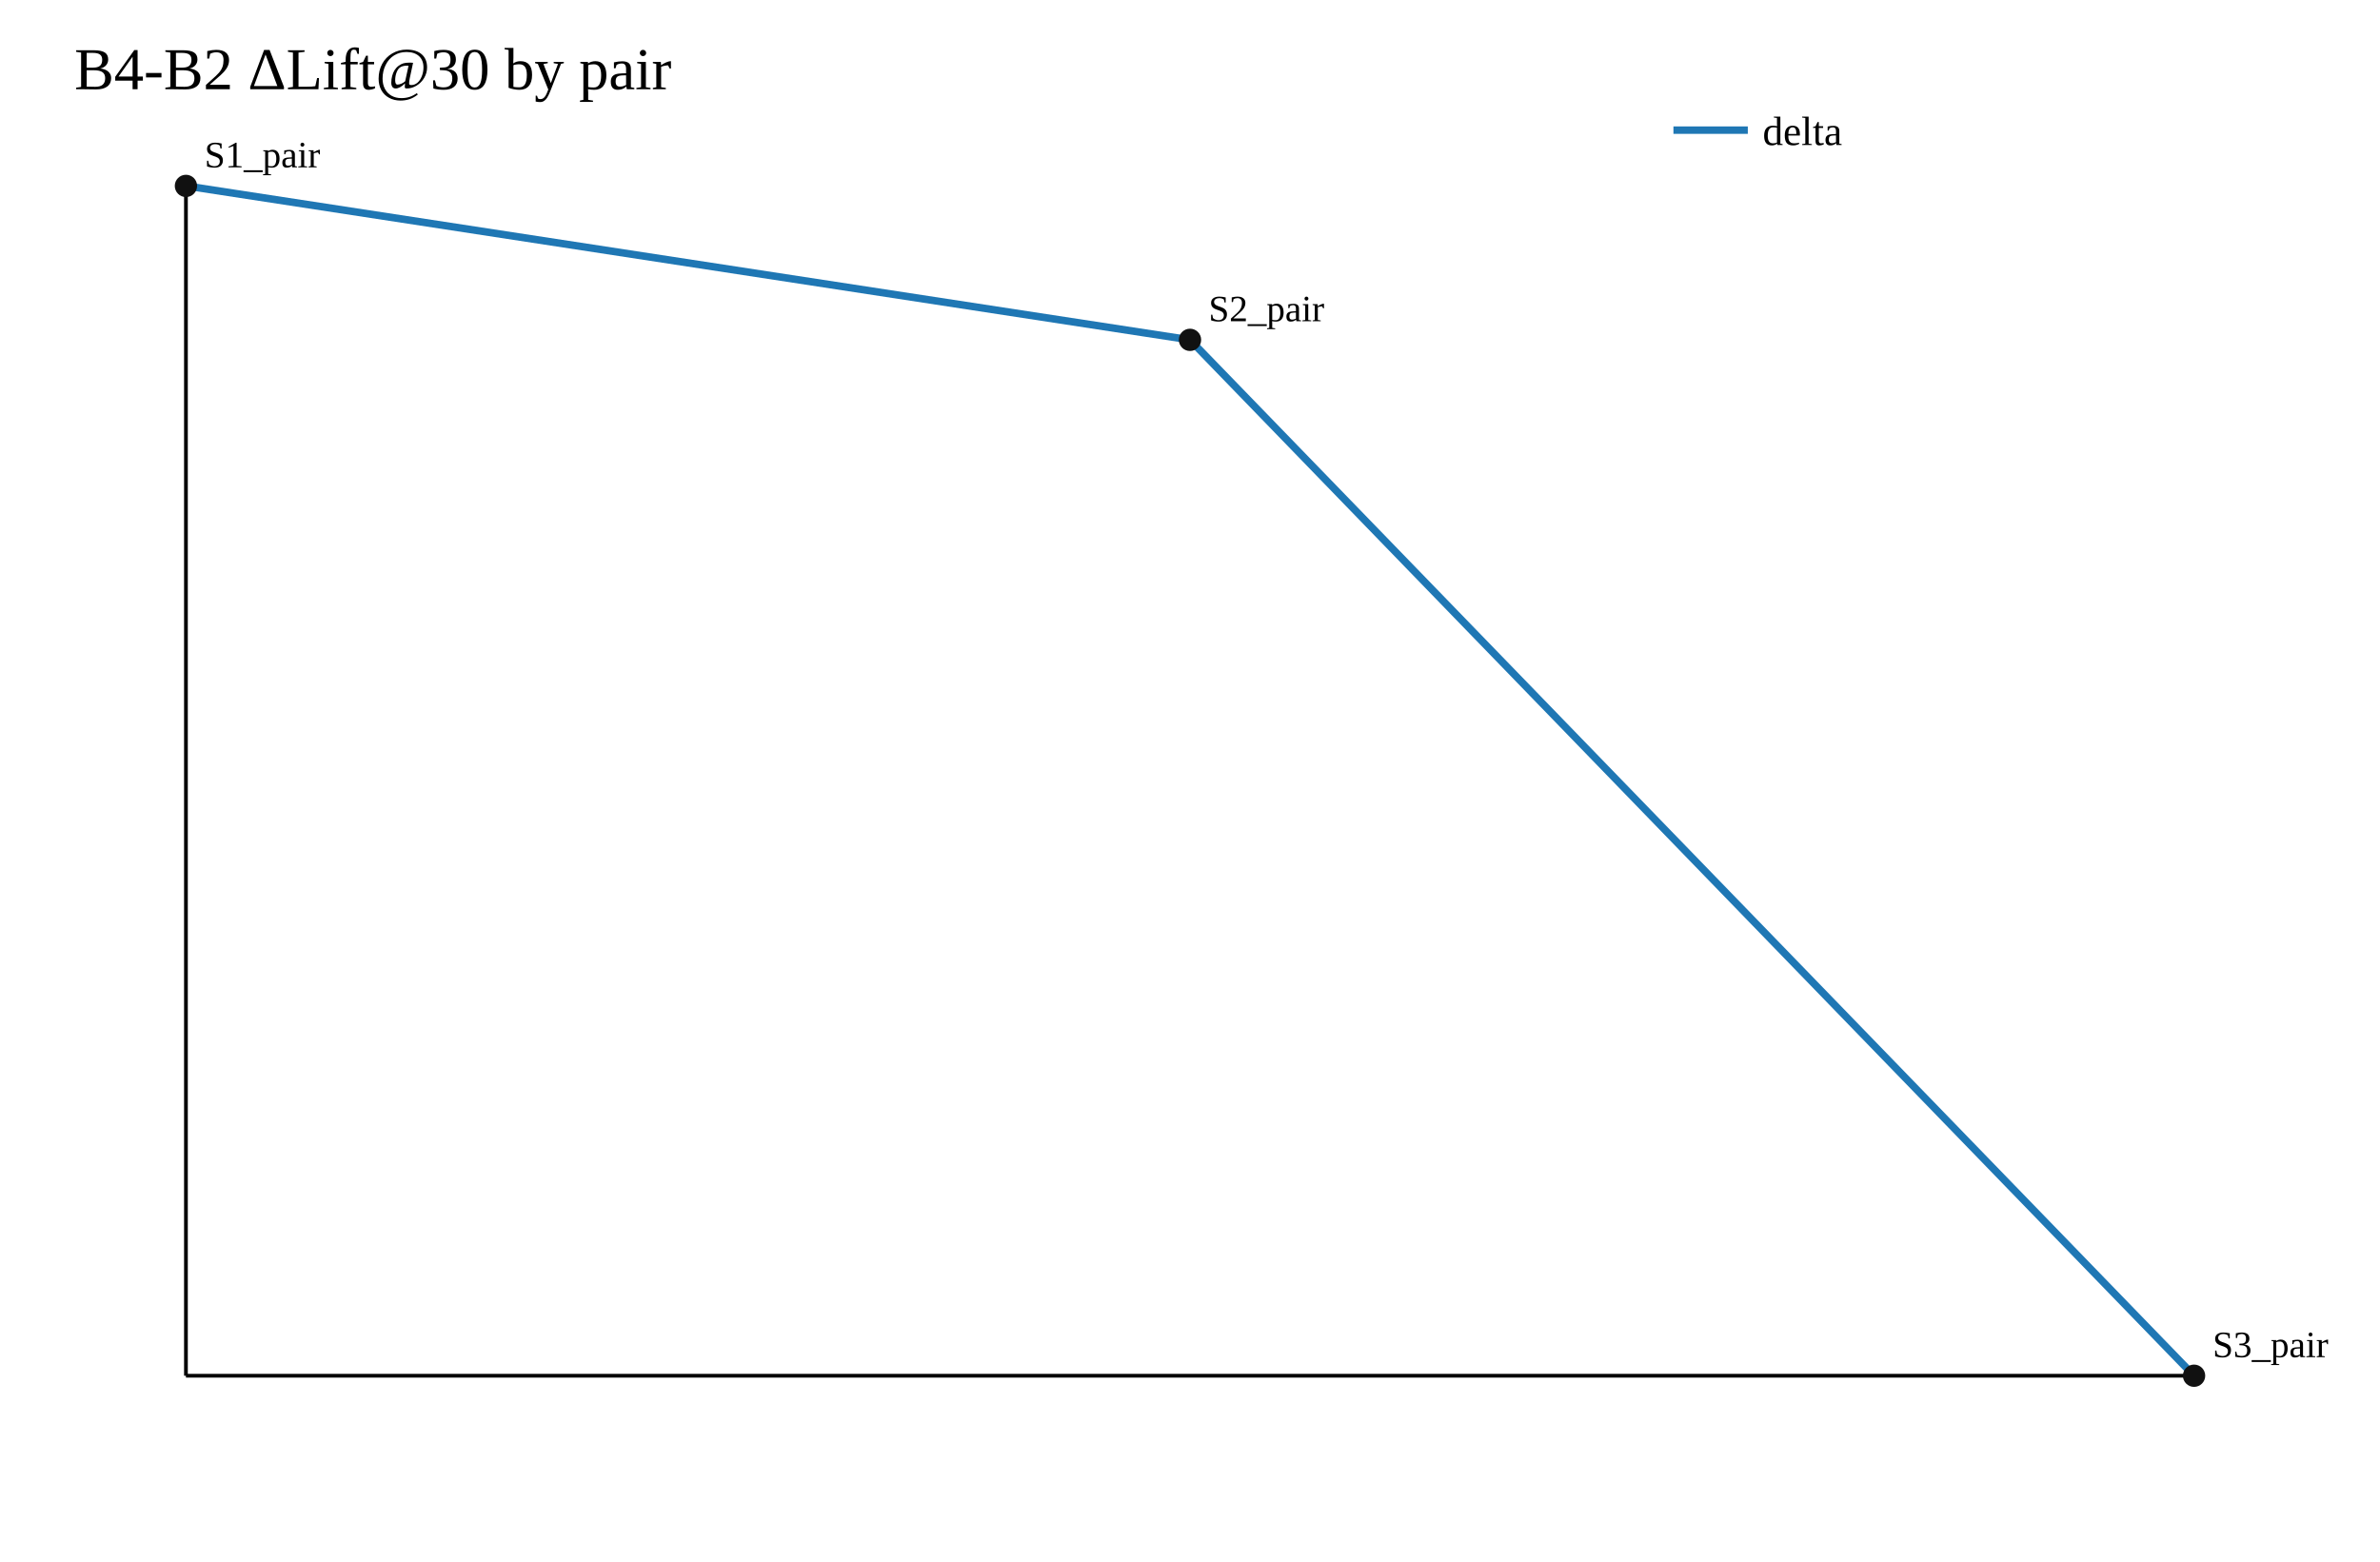
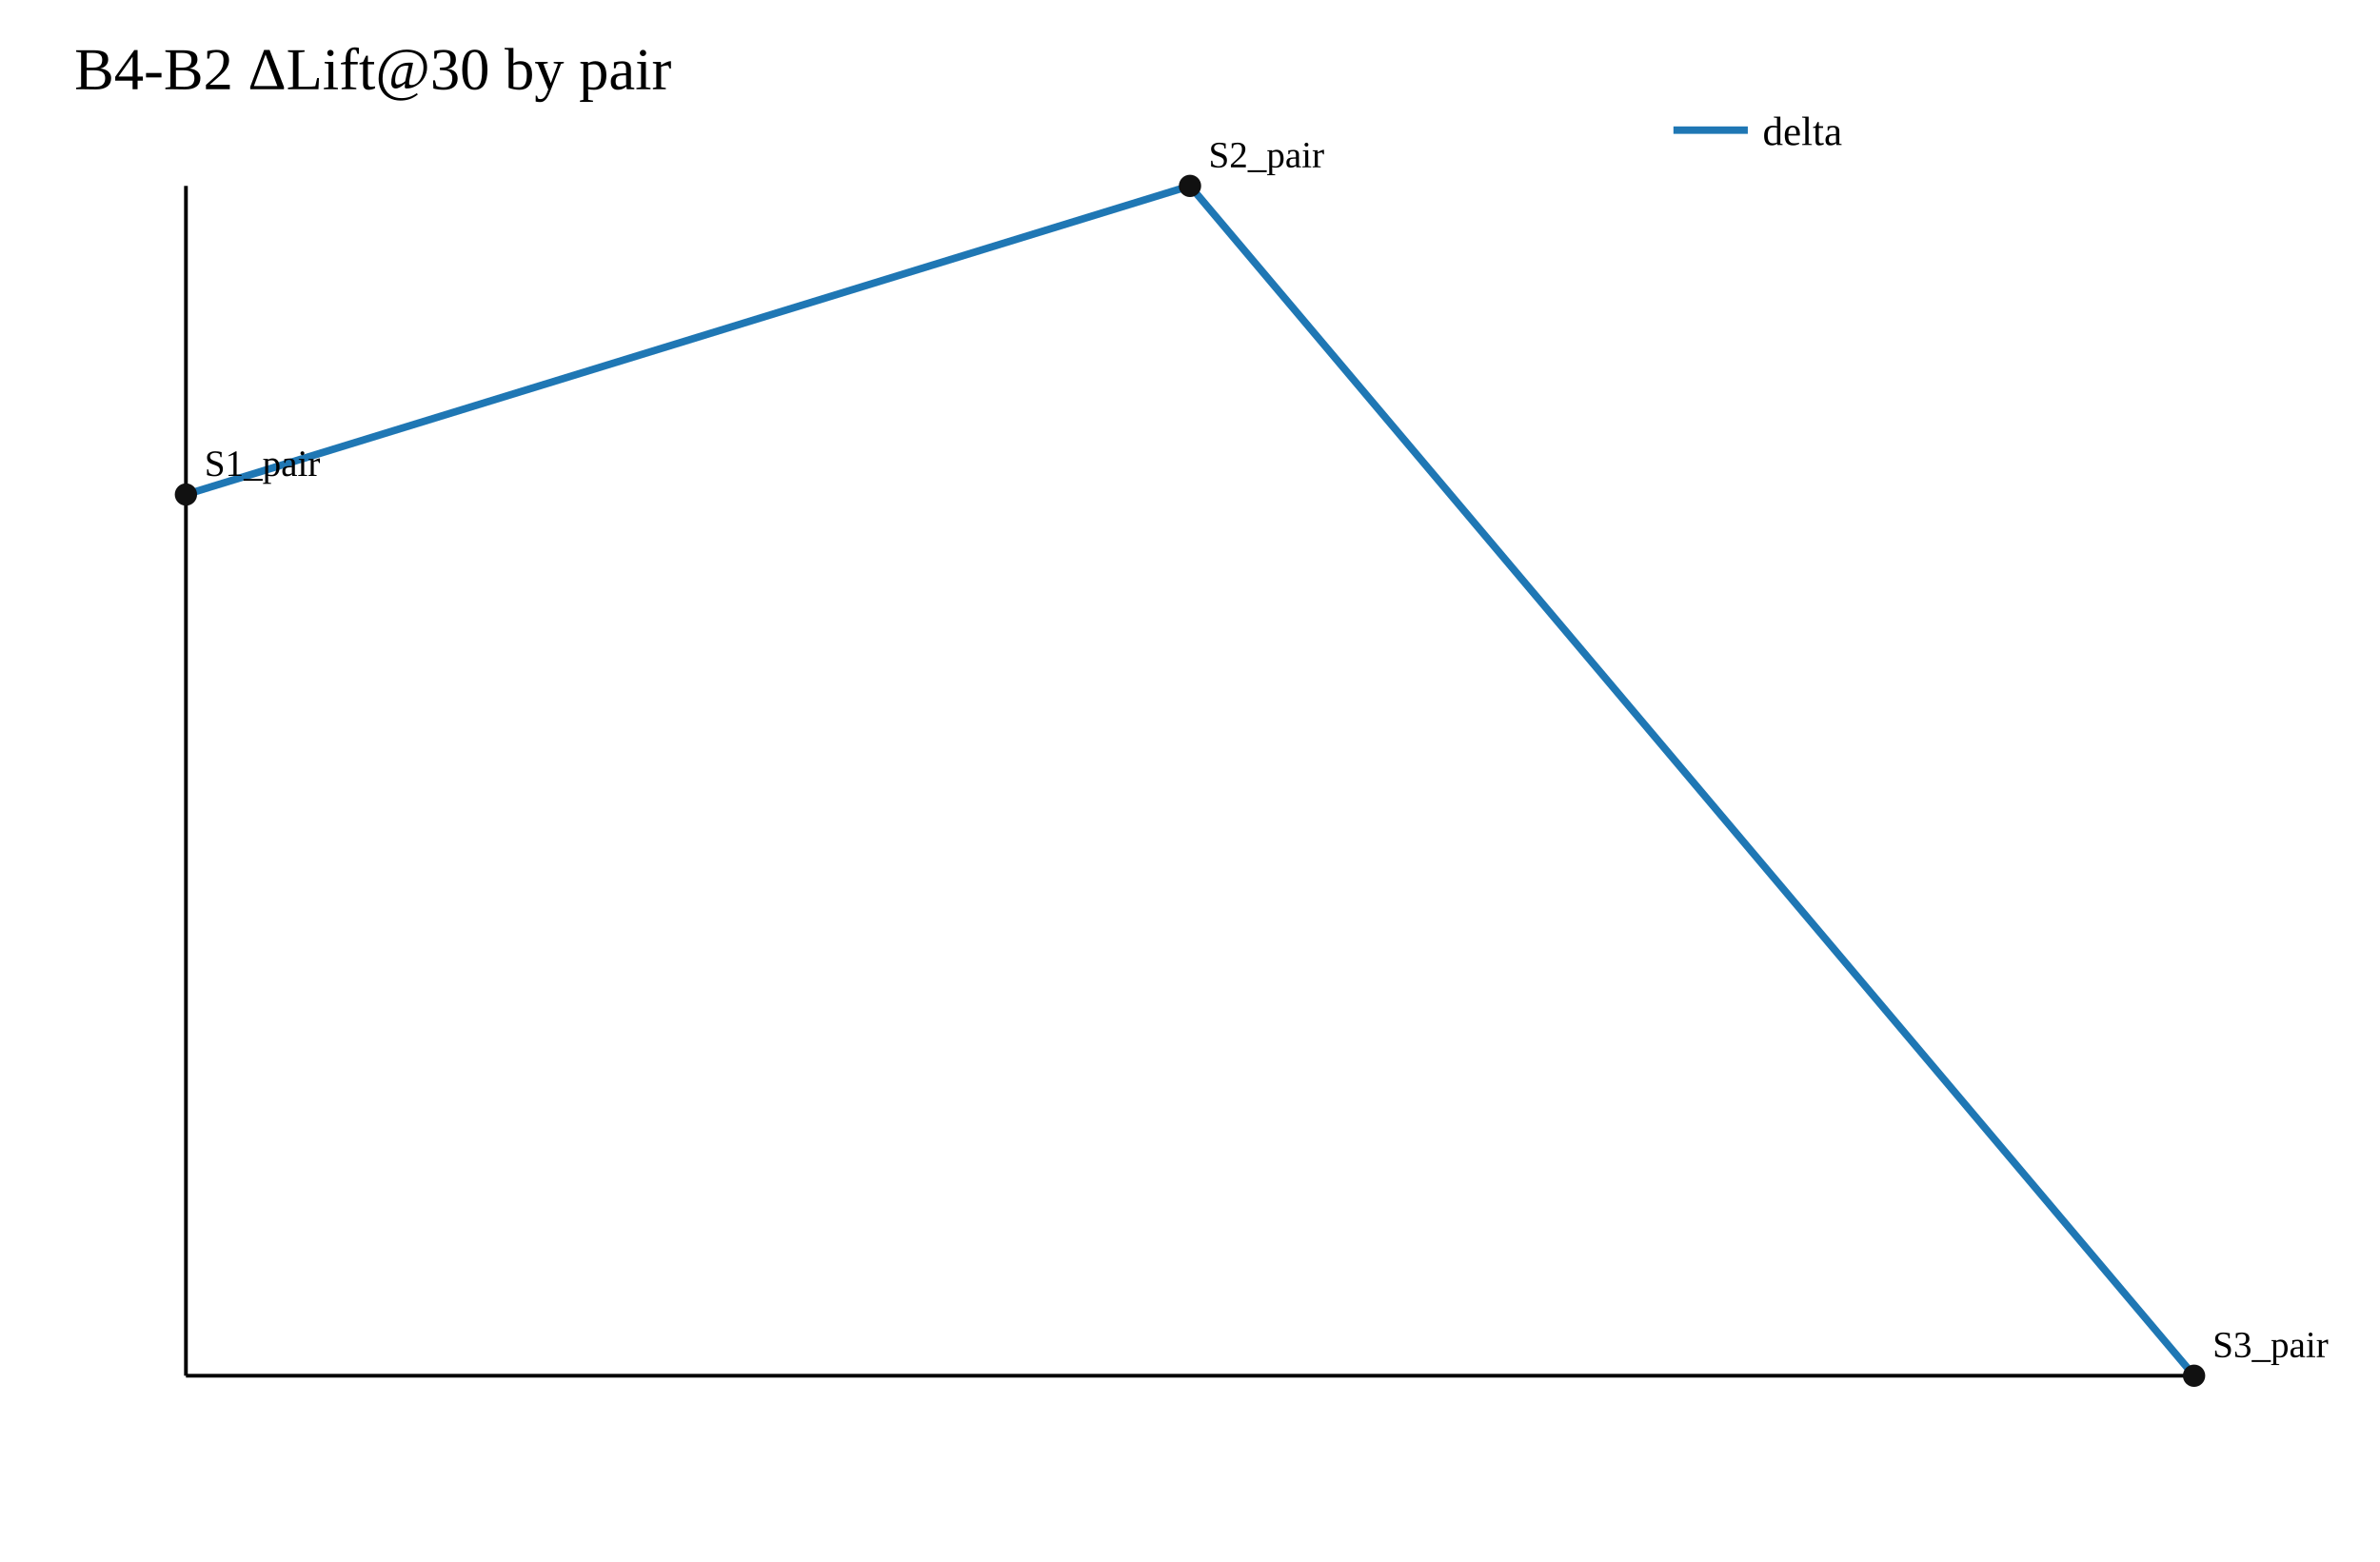
<svg xmlns="http://www.w3.org/2000/svg" width="640" height="420">
  <text x="20" y="24" font-size="16">B4-B2 ΔLift@30 by pair</text>
  <line x1="50" y1="370" x2="590" y2="370" stroke="black" />
  <line x1="50" y1="370" x2="50" y2="50" stroke="black" />
-   <polyline fill="none" stroke="#1f77b4" stroke-width="2" points="50.0,50.0 320.0,91.4 590.0,370.0" />
+   <polyline fill="none" stroke="#1f77b4" stroke-width="2" points="50.0,133.0 320.0,50.0 590.0,370.0" />
  <line x1="450" y1="35" x2="470" y2="35" stroke="#1f77b4" stroke-width="2" />
  <text x="474" y="39" font-size="11">delta</text>
-   <circle cx="50.0" cy="50.0" r="3" fill="#111" />
-   <text x="55.0" y="45.0" font-size="10">S1_pair</text>
-   <circle cx="320.0" cy="91.4" r="3" fill="#111" />
-   <text x="325.0" y="86.4" font-size="10">S2_pair</text>
+   <circle cx="50.0" cy="133.0" r="3" fill="#111" />
+   <text x="55.0" y="128.0" font-size="10">S1_pair</text>
+   <circle cx="320.0" cy="50.0" r="3" fill="#111" />
+   <text x="325.0" y="45.0" font-size="10">S2_pair</text>
  <circle cx="590.0" cy="370.0" r="3" fill="#111" />
  <text x="595.0" y="365.0" font-size="10">S3_pair</text>
</svg>
